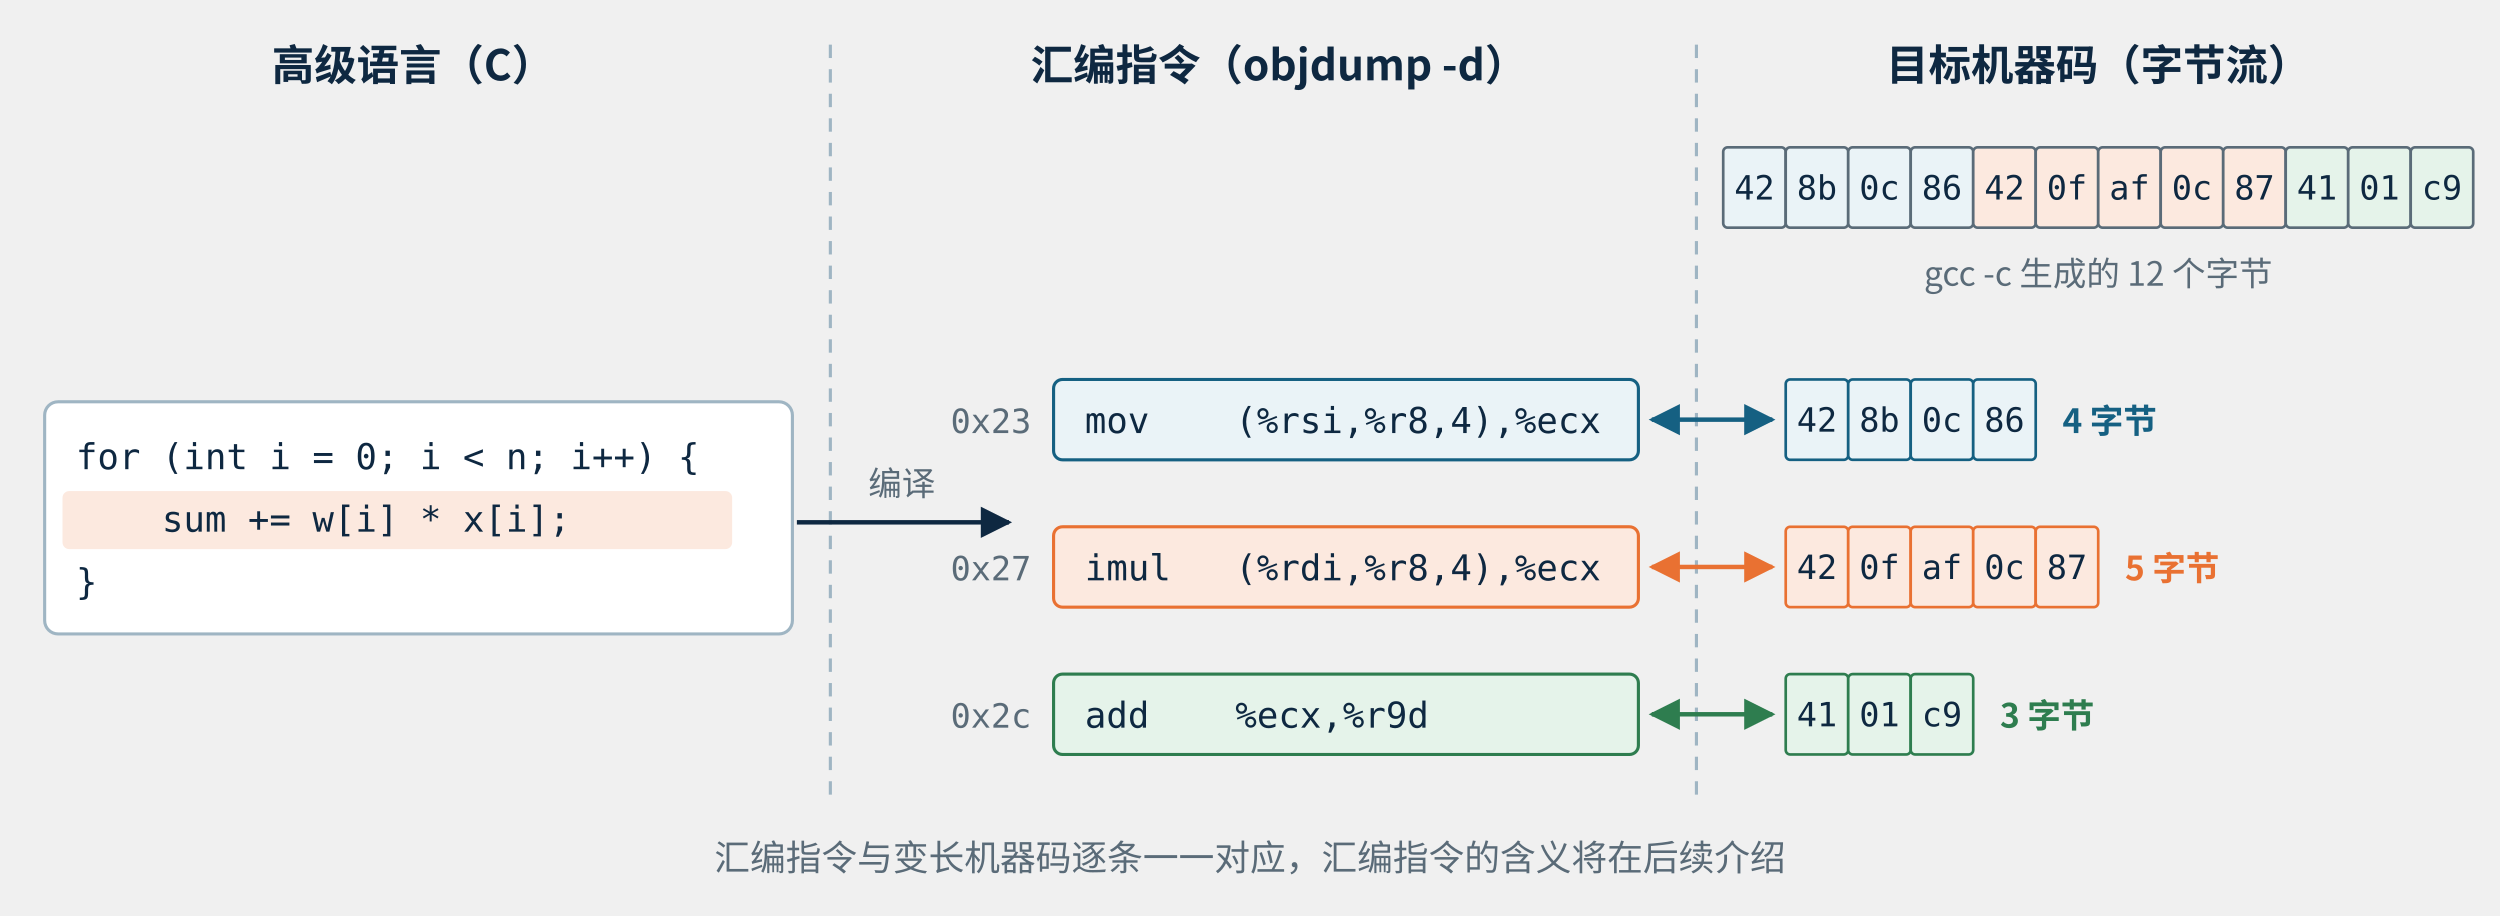
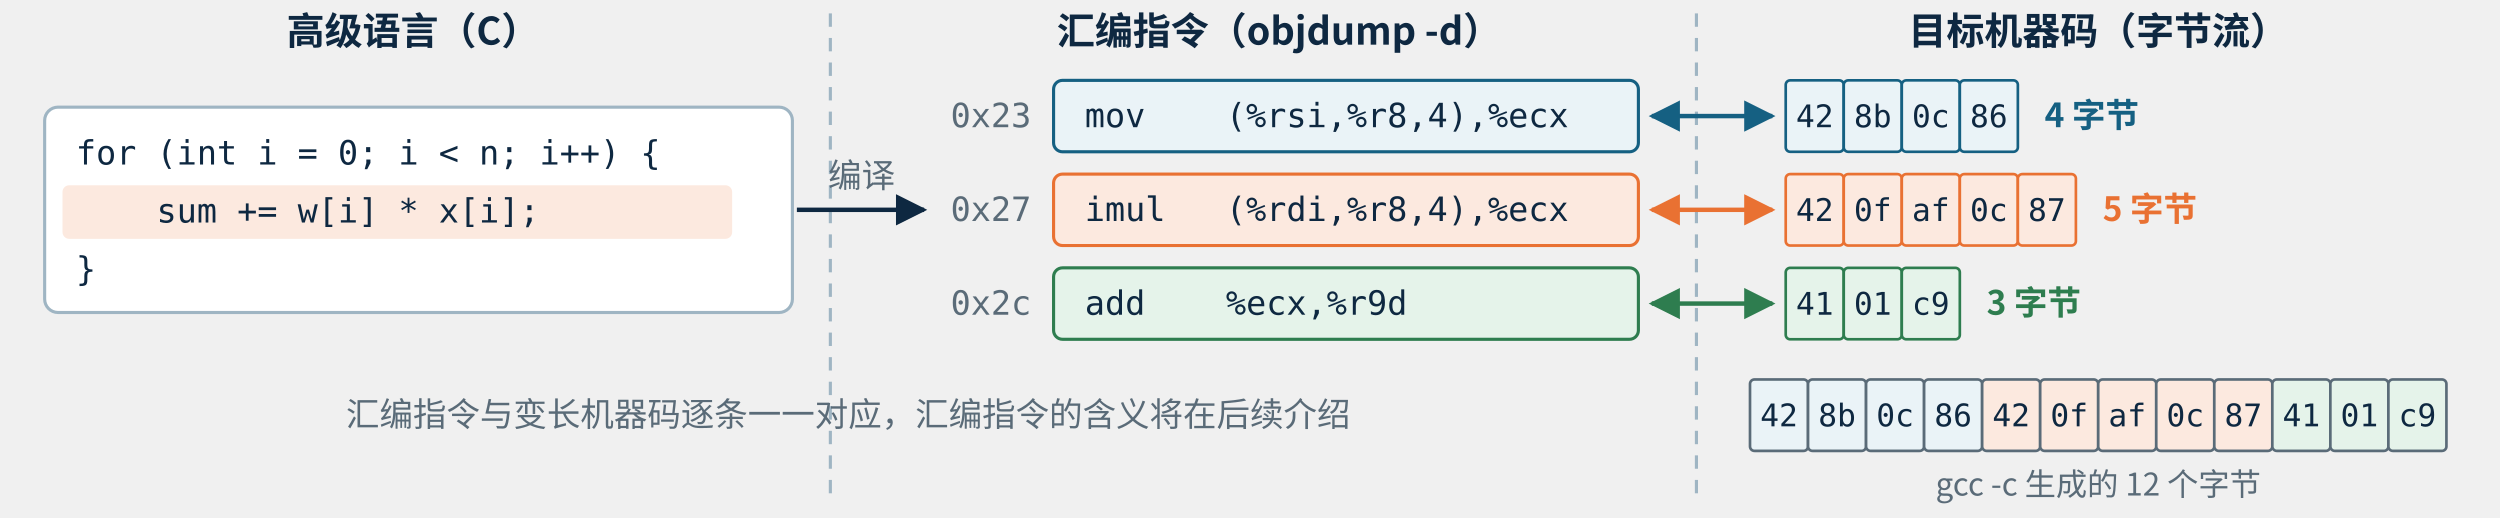
- <svg xmlns="http://www.w3.org/2000/svg" viewBox="0 0 1120 410" width="1120" height="410">
+ <svg xmlns="http://www.w3.org/2000/svg" viewBox="0 0 1120 232" width="1120" height="232">
  <defs>
    <marker id="ah-156082" viewBox="0 0 10 10" refX="9" refY="5" markerWidth="7" markerHeight="7" orient="auto-start-reverse">
      <path d="M0,0 L10,5 L0,10 z" fill="#156082" />
    </marker>
    <marker id="ah-e97132" viewBox="0 0 10 10" refX="9" refY="5" markerWidth="7" markerHeight="7" orient="auto-start-reverse">
      <path d="M0,0 L10,5 L0,10 z" fill="#e97132" />
    </marker>
    <marker id="ah-0e2841" viewBox="0 0 10 10" refX="9" refY="5" markerWidth="7" markerHeight="7" orient="auto-start-reverse">
      <path d="M0,0 L10,5 L0,10 z" fill="#0e2841" />
    </marker>
    <marker id="ah-2e7d4f" viewBox="0 0 10 10" refX="9" refY="5" markerWidth="7" markerHeight="7" orient="auto-start-reverse">
      <path d="M0,0 L10,5 L0,10 z" fill="#2e7d4f" />
    </marker>
    <marker id="ah-c0392b" viewBox="0 0 10 10" refX="9" refY="5" markerWidth="7" markerHeight="7" orient="auto-start-reverse">
      <path d="M0,0 L10,5 L0,10 z" fill="#c0392b" />
    </marker>
    <marker id="ah-5a6b78" viewBox="0 0 10 10" refX="9" refY="5" markerWidth="7" markerHeight="7" orient="auto-start-reverse">
      <path d="M0,0 L10,5 L0,10 z" fill="#5a6b78" />
    </marker>
    <marker id="ah-9fb5c3" viewBox="0 0 10 10" refX="9" refY="5" markerWidth="7" markerHeight="7" orient="auto-start-reverse">
      <path d="M0,0 L10,5 L0,10 z" fill="#9fb5c3" />
    </marker>
  </defs>
-   <text x="185.0" y="36.0" font-family="PingFang SC, Noto Sans CJK SC, Source Han Sans SC, sans-serif" font-size="19" font-weight="bold" fill="#0e2841" text-anchor="middle">高级语言（C）</text>
-   <text x="573.0" y="36.0" font-family="PingFang SC, Noto Sans CJK SC, Source Han Sans SC, sans-serif" font-size="19" font-weight="bold" fill="#0e2841" text-anchor="middle">汇编指令（objdump -d）</text>
-   <text x="940.0" y="36.0" font-family="PingFang SC, Noto Sans CJK SC, Source Han Sans SC, sans-serif" font-size="19" font-weight="bold" fill="#0e2841" text-anchor="middle">目标机器码（字节流）</text>
-   <line x1="372.0" y1="20.0" x2="372.0" y2="360.0" stroke="#9fb5c3" stroke-width="1.4" stroke-dasharray="6 5" />
-   <line x1="760.0" y1="20.0" x2="760.0" y2="360.0" stroke="#9fb5c3" stroke-width="1.4" stroke-dasharray="6 5" />
-   <rect x="20.0" y="180.0" width="335.0" height="104.0" rx="6" fill="#ffffff" stroke="#9fb5c3" stroke-width="1.4" />
-   <text x="34.0" y="210.2" font-family="SFMono-Regular, Menlo, DejaVu Sans Mono, Consolas, monospace" font-size="16" font-weight="normal" fill="#0e2841" text-anchor="start">for (int i = 0; i &lt; n; i++) {</text>
-   <rect x="28.0" y="220.0" width="300.0" height="26.0" rx="3" fill="#fce9df" stroke="none" stroke-width="0" />
-   <text x="34.0" y="238.2" font-family="SFMono-Regular, Menlo, DejaVu Sans Mono, Consolas, monospace" font-size="16" font-weight="normal" fill="#0e2841" text-anchor="start" xml:space="preserve">    sum += w[i] * x[i];</text>
-   <text x="34.0" y="266.2" font-family="SFMono-Regular, Menlo, DejaVu Sans Mono, Consolas, monospace" font-size="16" font-weight="normal" fill="#0e2841" text-anchor="start">}</text>
-   <line x1="357.0" y1="234.0" x2="452.0" y2="234.0" stroke="#0e2841" stroke-width="2" marker-end="url(#ah-0e2841)" />
-   <text x="404.0" y="222.0" font-family="PingFang SC, Noto Sans CJK SC, Source Han Sans SC, sans-serif" font-size="15" font-weight="normal" fill="#5a6b78" text-anchor="middle">编译</text>
-   <rect x="772.0" y="66.0" width="28.0" height="36.0" rx="2" fill="#eaf3f7" stroke="#5a6b78" stroke-width="1.2" />
-   <text x="786.0" y="89.4" font-family="SFMono-Regular, Menlo, DejaVu Sans Mono, Consolas, monospace" font-size="15" font-weight="normal" fill="#0e2841" text-anchor="middle">42</text>
-   <rect x="800.0" y="66.0" width="28.0" height="36.0" rx="2" fill="#eaf3f7" stroke="#5a6b78" stroke-width="1.2" />
-   <text x="814.0" y="89.4" font-family="SFMono-Regular, Menlo, DejaVu Sans Mono, Consolas, monospace" font-size="15" font-weight="normal" fill="#0e2841" text-anchor="middle">8b</text>
-   <rect x="828.0" y="66.0" width="28.0" height="36.0" rx="2" fill="#eaf3f7" stroke="#5a6b78" stroke-width="1.2" />
-   <text x="842.0" y="89.4" font-family="SFMono-Regular, Menlo, DejaVu Sans Mono, Consolas, monospace" font-size="15" font-weight="normal" fill="#0e2841" text-anchor="middle">0c</text>
-   <rect x="856.0" y="66.0" width="28.0" height="36.0" rx="2" fill="#eaf3f7" stroke="#5a6b78" stroke-width="1.2" />
-   <text x="870.0" y="89.4" font-family="SFMono-Regular, Menlo, DejaVu Sans Mono, Consolas, monospace" font-size="15" font-weight="normal" fill="#0e2841" text-anchor="middle">86</text>
-   <rect x="884.0" y="66.0" width="28.0" height="36.0" rx="2" fill="#fce9df" stroke="#5a6b78" stroke-width="1.2" />
-   <text x="898.0" y="89.4" font-family="SFMono-Regular, Menlo, DejaVu Sans Mono, Consolas, monospace" font-size="15" font-weight="normal" fill="#0e2841" text-anchor="middle">42</text>
-   <rect x="912.0" y="66.0" width="28.0" height="36.0" rx="2" fill="#fce9df" stroke="#5a6b78" stroke-width="1.2" />
-   <text x="926.0" y="89.4" font-family="SFMono-Regular, Menlo, DejaVu Sans Mono, Consolas, monospace" font-size="15" font-weight="normal" fill="#0e2841" text-anchor="middle">0f</text>
-   <rect x="940.0" y="66.0" width="28.0" height="36.0" rx="2" fill="#fce9df" stroke="#5a6b78" stroke-width="1.2" />
-   <text x="954.0" y="89.4" font-family="SFMono-Regular, Menlo, DejaVu Sans Mono, Consolas, monospace" font-size="15" font-weight="normal" fill="#0e2841" text-anchor="middle">af</text>
-   <rect x="968.0" y="66.0" width="28.0" height="36.0" rx="2" fill="#fce9df" stroke="#5a6b78" stroke-width="1.2" />
-   <text x="982.0" y="89.4" font-family="SFMono-Regular, Menlo, DejaVu Sans Mono, Consolas, monospace" font-size="15" font-weight="normal" fill="#0e2841" text-anchor="middle">0c</text>
-   <rect x="996.0" y="66.0" width="28.0" height="36.0" rx="2" fill="#fce9df" stroke="#5a6b78" stroke-width="1.2" />
-   <text x="1010.0" y="89.4" font-family="SFMono-Regular, Menlo, DejaVu Sans Mono, Consolas, monospace" font-size="15" font-weight="normal" fill="#0e2841" text-anchor="middle">87</text>
-   <rect x="1024.0" y="66.0" width="28.0" height="36.0" rx="2" fill="#e5f3ea" stroke="#5a6b78" stroke-width="1.2" />
-   <text x="1038.0" y="89.4" font-family="SFMono-Regular, Menlo, DejaVu Sans Mono, Consolas, monospace" font-size="15" font-weight="normal" fill="#0e2841" text-anchor="middle">41</text>
-   <rect x="1052.0" y="66.0" width="28.0" height="36.0" rx="2" fill="#e5f3ea" stroke="#5a6b78" stroke-width="1.2" />
-   <text x="1066.0" y="89.4" font-family="SFMono-Regular, Menlo, DejaVu Sans Mono, Consolas, monospace" font-size="15" font-weight="normal" fill="#0e2841" text-anchor="middle">01</text>
-   <rect x="1080.0" y="66.0" width="28.0" height="36.0" rx="2" fill="#e5f3ea" stroke="#5a6b78" stroke-width="1.2" />
-   <text x="1094.0" y="89.4" font-family="SFMono-Regular, Menlo, DejaVu Sans Mono, Consolas, monospace" font-size="15" font-weight="normal" fill="#0e2841" text-anchor="middle">c9</text>
-   <text x="940.0" y="128.0" font-family="PingFang SC, Noto Sans CJK SC, Source Han Sans SC, sans-serif" font-size="15" font-weight="normal" fill="#5a6b78" text-anchor="middle">gcc -c 生成的 12 个字节</text>
-   <text x="462.0" y="194.0" font-family="SFMono-Regular, Menlo, DejaVu Sans Mono, Consolas, monospace" font-size="15" font-weight="normal" fill="#5a6b78" text-anchor="end">0x23</text>
-   <rect x="472.0" y="170.0" width="262.0" height="36.0" rx="4" fill="#eaf3f7" stroke="#156082" stroke-width="1.4" />
-   <text x="486.0" y="194.0" font-family="SFMono-Regular, Menlo, DejaVu Sans Mono, Consolas, monospace" font-size="16" font-weight="normal" fill="#0e2841" text-anchor="start" xml:space="preserve">mov    (%rsi,%r8,4),%ecx</text>
-   <line x1="740.0" y1="188.0" x2="794.0" y2="188.0" stroke="#156082" stroke-width="2" marker-start="url(#ah-156082)" marker-end="url(#ah-156082)" />
-   <rect x="800.0" y="170.0" width="28.0" height="36.0" rx="2" fill="#eaf3f7" stroke="#156082" stroke-width="1.2" />
-   <text x="814.0" y="193.4" font-family="SFMono-Regular, Menlo, DejaVu Sans Mono, Consolas, monospace" font-size="15" font-weight="normal" fill="#0e2841" text-anchor="middle">42</text>
-   <rect x="828.0" y="170.0" width="28.0" height="36.0" rx="2" fill="#eaf3f7" stroke="#156082" stroke-width="1.2" />
-   <text x="842.0" y="193.4" font-family="SFMono-Regular, Menlo, DejaVu Sans Mono, Consolas, monospace" font-size="15" font-weight="normal" fill="#0e2841" text-anchor="middle">8b</text>
-   <rect x="856.0" y="170.0" width="28.0" height="36.0" rx="2" fill="#eaf3f7" stroke="#156082" stroke-width="1.2" />
-   <text x="870.0" y="193.4" font-family="SFMono-Regular, Menlo, DejaVu Sans Mono, Consolas, monospace" font-size="15" font-weight="normal" fill="#0e2841" text-anchor="middle">0c</text>
-   <rect x="884.0" y="170.0" width="28.0" height="36.0" rx="2" fill="#eaf3f7" stroke="#156082" stroke-width="1.2" />
-   <text x="898.0" y="193.4" font-family="SFMono-Regular, Menlo, DejaVu Sans Mono, Consolas, monospace" font-size="15" font-weight="normal" fill="#0e2841" text-anchor="middle">86</text>
-   <text x="924.0" y="194.0" font-family="PingFang SC, Noto Sans CJK SC, Source Han Sans SC, sans-serif" font-size="15" font-weight="bold" fill="#156082" text-anchor="start">4 字节</text>
-   <text x="462.0" y="260.0" font-family="SFMono-Regular, Menlo, DejaVu Sans Mono, Consolas, monospace" font-size="15" font-weight="normal" fill="#5a6b78" text-anchor="end">0x27</text>
-   <rect x="472.0" y="236.0" width="262.0" height="36.0" rx="4" fill="#fce9df" stroke="#e97132" stroke-width="1.4" />
-   <text x="486.0" y="260.0" font-family="SFMono-Regular, Menlo, DejaVu Sans Mono, Consolas, monospace" font-size="16" font-weight="normal" fill="#0e2841" text-anchor="start" xml:space="preserve">imul   (%rdi,%r8,4),%ecx</text>
-   <line x1="740.0" y1="254.0" x2="794.0" y2="254.0" stroke="#e97132" stroke-width="2" marker-start="url(#ah-e97132)" marker-end="url(#ah-e97132)" />
-   <rect x="800.0" y="236.0" width="28.0" height="36.0" rx="2" fill="#fce9df" stroke="#e97132" stroke-width="1.2" />
-   <text x="814.0" y="259.4" font-family="SFMono-Regular, Menlo, DejaVu Sans Mono, Consolas, monospace" font-size="15" font-weight="normal" fill="#0e2841" text-anchor="middle">42</text>
-   <rect x="828.0" y="236.0" width="28.0" height="36.0" rx="2" fill="#fce9df" stroke="#e97132" stroke-width="1.2" />
-   <text x="842.0" y="259.4" font-family="SFMono-Regular, Menlo, DejaVu Sans Mono, Consolas, monospace" font-size="15" font-weight="normal" fill="#0e2841" text-anchor="middle">0f</text>
-   <rect x="856.0" y="236.0" width="28.0" height="36.0" rx="2" fill="#fce9df" stroke="#e97132" stroke-width="1.2" />
-   <text x="870.0" y="259.4" font-family="SFMono-Regular, Menlo, DejaVu Sans Mono, Consolas, monospace" font-size="15" font-weight="normal" fill="#0e2841" text-anchor="middle">af</text>
-   <rect x="884.0" y="236.0" width="28.0" height="36.0" rx="2" fill="#fce9df" stroke="#e97132" stroke-width="1.2" />
-   <text x="898.0" y="259.4" font-family="SFMono-Regular, Menlo, DejaVu Sans Mono, Consolas, monospace" font-size="15" font-weight="normal" fill="#0e2841" text-anchor="middle">0c</text>
-   <rect x="912.0" y="236.0" width="28.0" height="36.0" rx="2" fill="#fce9df" stroke="#e97132" stroke-width="1.2" />
-   <text x="926.0" y="259.4" font-family="SFMono-Regular, Menlo, DejaVu Sans Mono, Consolas, monospace" font-size="15" font-weight="normal" fill="#0e2841" text-anchor="middle">87</text>
-   <text x="952.0" y="260.0" font-family="PingFang SC, Noto Sans CJK SC, Source Han Sans SC, sans-serif" font-size="15" font-weight="bold" fill="#e97132" text-anchor="start">5 字节</text>
-   <text x="462.0" y="326.0" font-family="SFMono-Regular, Menlo, DejaVu Sans Mono, Consolas, monospace" font-size="15" font-weight="normal" fill="#5a6b78" text-anchor="end">0x2c</text>
-   <rect x="472.0" y="302.0" width="262.0" height="36.0" rx="4" fill="#e5f3ea" stroke="#2e7d4f" stroke-width="1.4" />
-   <text x="486.0" y="326.0" font-family="SFMono-Regular, Menlo, DejaVu Sans Mono, Consolas, monospace" font-size="16" font-weight="normal" fill="#0e2841" text-anchor="start" xml:space="preserve">add    %ecx,%r9d</text>
-   <line x1="740.0" y1="320.0" x2="794.0" y2="320.0" stroke="#2e7d4f" stroke-width="2" marker-start="url(#ah-2e7d4f)" marker-end="url(#ah-2e7d4f)" />
-   <rect x="800.0" y="302.0" width="28.0" height="36.0" rx="2" fill="#e5f3ea" stroke="#2e7d4f" stroke-width="1.2" />
-   <text x="814.0" y="325.4" font-family="SFMono-Regular, Menlo, DejaVu Sans Mono, Consolas, monospace" font-size="15" font-weight="normal" fill="#0e2841" text-anchor="middle">41</text>
-   <rect x="828.0" y="302.0" width="28.0" height="36.0" rx="2" fill="#e5f3ea" stroke="#2e7d4f" stroke-width="1.2" />
-   <text x="842.0" y="325.4" font-family="SFMono-Regular, Menlo, DejaVu Sans Mono, Consolas, monospace" font-size="15" font-weight="normal" fill="#0e2841" text-anchor="middle">01</text>
-   <rect x="856.0" y="302.0" width="28.0" height="36.0" rx="2" fill="#e5f3ea" stroke="#2e7d4f" stroke-width="1.2" />
-   <text x="870.0" y="325.4" font-family="SFMono-Regular, Menlo, DejaVu Sans Mono, Consolas, monospace" font-size="15" font-weight="normal" fill="#0e2841" text-anchor="middle">c9</text>
-   <text x="896.0" y="326.0" font-family="PingFang SC, Noto Sans CJK SC, Source Han Sans SC, sans-serif" font-size="15" font-weight="bold" fill="#2e7d4f" text-anchor="start">3 字节</text>
-   <text x="560.0" y="390.0" font-family="PingFang SC, Noto Sans CJK SC, Source Han Sans SC, sans-serif" font-size="16" font-weight="normal" fill="#5a6b78" text-anchor="middle">汇编指令与变长机器码逐条一一对应，汇编指令的含义将在后续介绍</text>
+   <text x="185.0" y="20.0" font-family="PingFang SC, Noto Sans CJK SC, Source Han Sans SC, sans-serif" font-size="17" font-weight="bold" fill="#0e2841" text-anchor="middle">高级语言（C）</text>
+   <text x="573.0" y="20.0" font-family="PingFang SC, Noto Sans CJK SC, Source Han Sans SC, sans-serif" font-size="17" font-weight="bold" fill="#0e2841" text-anchor="middle">汇编指令（objdump -d）</text>
+   <text x="940.0" y="20.0" font-family="PingFang SC, Noto Sans CJK SC, Source Han Sans SC, sans-serif" font-size="17" font-weight="bold" fill="#0e2841" text-anchor="middle">目标机器码（字节流）</text>
+   <line x1="372.0" y1="6.0" x2="372.0" y2="226.0" stroke="#9fb5c3" stroke-width="1.4" stroke-dasharray="6 5" />
+   <line x1="760.0" y1="6.0" x2="760.0" y2="226.0" stroke="#9fb5c3" stroke-width="1.4" stroke-dasharray="6 5" />
+   <rect x="20.0" y="48.0" width="335.0" height="92.0" rx="6" fill="#ffffff" stroke="#9fb5c3" stroke-width="1.4" />
+   <text x="34.0" y="73.7" font-family="SFMono-Regular, Menlo, DejaVu Sans Mono, Consolas, monospace" font-size="15" font-weight="normal" fill="#0e2841" text-anchor="start">for (int i = 0; i &lt; n; i++) {</text>
+   <rect x="28.0" y="83.0" width="300.0" height="24.0" rx="3" fill="#fce9df" stroke="none" stroke-width="0" />
+   <text x="34.0" y="99.7" font-family="SFMono-Regular, Menlo, DejaVu Sans Mono, Consolas, monospace" font-size="15" font-weight="normal" fill="#0e2841" text-anchor="start" xml:space="preserve">    sum += w[i] * x[i];</text>
+   <text x="34.0" y="125.7" font-family="SFMono-Regular, Menlo, DejaVu Sans Mono, Consolas, monospace" font-size="15" font-weight="normal" fill="#0e2841" text-anchor="start">}</text>
+   <line x1="357.0" y1="94.0" x2="414.0" y2="94.0" stroke="#0e2841" stroke-width="2" marker-end="url(#ah-0e2841)" />
+   <text x="386.0" y="84.0" font-family="PingFang SC, Noto Sans CJK SC, Source Han Sans SC, sans-serif" font-size="15" font-weight="normal" fill="#5a6b78" text-anchor="middle">编译</text>
+   <text x="462.0" y="57.0" font-family="SFMono-Regular, Menlo, DejaVu Sans Mono, Consolas, monospace" font-size="15" font-weight="normal" fill="#5a6b78" text-anchor="end">0x23</text>
+   <rect x="472.0" y="36.0" width="262.0" height="32.0" rx="4" fill="#eaf3f7" stroke="#156082" stroke-width="1.4" />
+   <text x="486.0" y="57.0" font-family="SFMono-Regular, Menlo, DejaVu Sans Mono, Consolas, monospace" font-size="15" font-weight="normal" fill="#0e2841" text-anchor="start" xml:space="preserve">mov    (%rsi,%r8,4),%ecx</text>
+   <line x1="740.0" y1="52.0" x2="794.0" y2="52.0" stroke="#156082" stroke-width="2" marker-start="url(#ah-156082)" marker-end="url(#ah-156082)" />
+   <rect x="800.0" y="36.0" width="26.0" height="32.0" rx="2" fill="#eaf3f7" stroke="#156082" stroke-width="1.2" />
+   <text x="813.0" y="57.0" font-family="SFMono-Regular, Menlo, DejaVu Sans Mono, Consolas, monospace" font-size="14" font-weight="normal" fill="#0e2841" text-anchor="middle">42</text>
+   <rect x="826.0" y="36.0" width="26.0" height="32.0" rx="2" fill="#eaf3f7" stroke="#156082" stroke-width="1.2" />
+   <text x="839.0" y="57.0" font-family="SFMono-Regular, Menlo, DejaVu Sans Mono, Consolas, monospace" font-size="14" font-weight="normal" fill="#0e2841" text-anchor="middle">8b</text>
+   <rect x="852.0" y="36.0" width="26.0" height="32.0" rx="2" fill="#eaf3f7" stroke="#156082" stroke-width="1.2" />
+   <text x="865.0" y="57.0" font-family="SFMono-Regular, Menlo, DejaVu Sans Mono, Consolas, monospace" font-size="14" font-weight="normal" fill="#0e2841" text-anchor="middle">0c</text>
+   <rect x="878.0" y="36.0" width="26.0" height="32.0" rx="2" fill="#eaf3f7" stroke="#156082" stroke-width="1.2" />
+   <text x="891.0" y="57.0" font-family="SFMono-Regular, Menlo, DejaVu Sans Mono, Consolas, monospace" font-size="14" font-weight="normal" fill="#0e2841" text-anchor="middle">86</text>
+   <text x="916.0" y="57.0" font-family="PingFang SC, Noto Sans CJK SC, Source Han Sans SC, sans-serif" font-size="15" font-weight="bold" fill="#156082" text-anchor="start">4 字节</text>
+   <text x="462.0" y="99.0" font-family="SFMono-Regular, Menlo, DejaVu Sans Mono, Consolas, monospace" font-size="15" font-weight="normal" fill="#5a6b78" text-anchor="end">0x27</text>
+   <rect x="472.0" y="78.0" width="262.0" height="32.0" rx="4" fill="#fce9df" stroke="#e97132" stroke-width="1.4" />
+   <text x="486.0" y="99.0" font-family="SFMono-Regular, Menlo, DejaVu Sans Mono, Consolas, monospace" font-size="15" font-weight="normal" fill="#0e2841" text-anchor="start" xml:space="preserve">imul   (%rdi,%r8,4),%ecx</text>
+   <line x1="740.0" y1="94.0" x2="794.0" y2="94.0" stroke="#e97132" stroke-width="2" marker-start="url(#ah-e97132)" marker-end="url(#ah-e97132)" />
+   <rect x="800.0" y="78.0" width="26.0" height="32.0" rx="2" fill="#fce9df" stroke="#e97132" stroke-width="1.2" />
+   <text x="813.0" y="99.0" font-family="SFMono-Regular, Menlo, DejaVu Sans Mono, Consolas, monospace" font-size="14" font-weight="normal" fill="#0e2841" text-anchor="middle">42</text>
+   <rect x="826.0" y="78.0" width="26.0" height="32.0" rx="2" fill="#fce9df" stroke="#e97132" stroke-width="1.2" />
+   <text x="839.0" y="99.0" font-family="SFMono-Regular, Menlo, DejaVu Sans Mono, Consolas, monospace" font-size="14" font-weight="normal" fill="#0e2841" text-anchor="middle">0f</text>
+   <rect x="852.0" y="78.0" width="26.0" height="32.0" rx="2" fill="#fce9df" stroke="#e97132" stroke-width="1.2" />
+   <text x="865.0" y="99.0" font-family="SFMono-Regular, Menlo, DejaVu Sans Mono, Consolas, monospace" font-size="14" font-weight="normal" fill="#0e2841" text-anchor="middle">af</text>
+   <rect x="878.0" y="78.0" width="26.0" height="32.0" rx="2" fill="#fce9df" stroke="#e97132" stroke-width="1.2" />
+   <text x="891.0" y="99.0" font-family="SFMono-Regular, Menlo, DejaVu Sans Mono, Consolas, monospace" font-size="14" font-weight="normal" fill="#0e2841" text-anchor="middle">0c</text>
+   <rect x="904.0" y="78.0" width="26.0" height="32.0" rx="2" fill="#fce9df" stroke="#e97132" stroke-width="1.2" />
+   <text x="917.0" y="99.0" font-family="SFMono-Regular, Menlo, DejaVu Sans Mono, Consolas, monospace" font-size="14" font-weight="normal" fill="#0e2841" text-anchor="middle">87</text>
+   <text x="942.0" y="99.0" font-family="PingFang SC, Noto Sans CJK SC, Source Han Sans SC, sans-serif" font-size="15" font-weight="bold" fill="#e97132" text-anchor="start">5 字节</text>
+   <text x="462.0" y="141.0" font-family="SFMono-Regular, Menlo, DejaVu Sans Mono, Consolas, monospace" font-size="15" font-weight="normal" fill="#5a6b78" text-anchor="end">0x2c</text>
+   <rect x="472.0" y="120.0" width="262.0" height="32.0" rx="4" fill="#e5f3ea" stroke="#2e7d4f" stroke-width="1.4" />
+   <text x="486.0" y="141.0" font-family="SFMono-Regular, Menlo, DejaVu Sans Mono, Consolas, monospace" font-size="15" font-weight="normal" fill="#0e2841" text-anchor="start" xml:space="preserve">add    %ecx,%r9d</text>
+   <line x1="740.0" y1="136.0" x2="794.0" y2="136.0" stroke="#2e7d4f" stroke-width="2" marker-start="url(#ah-2e7d4f)" marker-end="url(#ah-2e7d4f)" />
+   <rect x="800.0" y="120.0" width="26.0" height="32.0" rx="2" fill="#e5f3ea" stroke="#2e7d4f" stroke-width="1.2" />
+   <text x="813.0" y="141.0" font-family="SFMono-Regular, Menlo, DejaVu Sans Mono, Consolas, monospace" font-size="14" font-weight="normal" fill="#0e2841" text-anchor="middle">41</text>
+   <rect x="826.0" y="120.0" width="26.0" height="32.0" rx="2" fill="#e5f3ea" stroke="#2e7d4f" stroke-width="1.2" />
+   <text x="839.0" y="141.0" font-family="SFMono-Regular, Menlo, DejaVu Sans Mono, Consolas, monospace" font-size="14" font-weight="normal" fill="#0e2841" text-anchor="middle">01</text>
+   <rect x="852.0" y="120.0" width="26.0" height="32.0" rx="2" fill="#e5f3ea" stroke="#2e7d4f" stroke-width="1.2" />
+   <text x="865.0" y="141.0" font-family="SFMono-Regular, Menlo, DejaVu Sans Mono, Consolas, monospace" font-size="14" font-weight="normal" fill="#0e2841" text-anchor="middle">c9</text>
+   <text x="890.0" y="141.0" font-family="PingFang SC, Noto Sans CJK SC, Source Han Sans SC, sans-serif" font-size="15" font-weight="bold" fill="#2e7d4f" text-anchor="start">3 字节</text>
+   <rect x="784.0" y="170.0" width="26.0" height="32.0" rx="2" fill="#eaf3f7" stroke="#5a6b78" stroke-width="1.2" />
+   <text x="797.0" y="191.0" font-family="SFMono-Regular, Menlo, DejaVu Sans Mono, Consolas, monospace" font-size="14" font-weight="normal" fill="#0e2841" text-anchor="middle">42</text>
+   <rect x="810.0" y="170.0" width="26.0" height="32.0" rx="2" fill="#eaf3f7" stroke="#5a6b78" stroke-width="1.2" />
+   <text x="823.0" y="191.0" font-family="SFMono-Regular, Menlo, DejaVu Sans Mono, Consolas, monospace" font-size="14" font-weight="normal" fill="#0e2841" text-anchor="middle">8b</text>
+   <rect x="836.0" y="170.0" width="26.0" height="32.0" rx="2" fill="#eaf3f7" stroke="#5a6b78" stroke-width="1.2" />
+   <text x="849.0" y="191.0" font-family="SFMono-Regular, Menlo, DejaVu Sans Mono, Consolas, monospace" font-size="14" font-weight="normal" fill="#0e2841" text-anchor="middle">0c</text>
+   <rect x="862.0" y="170.0" width="26.0" height="32.0" rx="2" fill="#eaf3f7" stroke="#5a6b78" stroke-width="1.2" />
+   <text x="875.0" y="191.0" font-family="SFMono-Regular, Menlo, DejaVu Sans Mono, Consolas, monospace" font-size="14" font-weight="normal" fill="#0e2841" text-anchor="middle">86</text>
+   <rect x="888.0" y="170.0" width="26.0" height="32.0" rx="2" fill="#fce9df" stroke="#5a6b78" stroke-width="1.2" />
+   <text x="901.0" y="191.0" font-family="SFMono-Regular, Menlo, DejaVu Sans Mono, Consolas, monospace" font-size="14" font-weight="normal" fill="#0e2841" text-anchor="middle">42</text>
+   <rect x="914.0" y="170.0" width="26.0" height="32.0" rx="2" fill="#fce9df" stroke="#5a6b78" stroke-width="1.2" />
+   <text x="927.0" y="191.0" font-family="SFMono-Regular, Menlo, DejaVu Sans Mono, Consolas, monospace" font-size="14" font-weight="normal" fill="#0e2841" text-anchor="middle">0f</text>
+   <rect x="940.0" y="170.0" width="26.0" height="32.0" rx="2" fill="#fce9df" stroke="#5a6b78" stroke-width="1.2" />
+   <text x="953.0" y="191.0" font-family="SFMono-Regular, Menlo, DejaVu Sans Mono, Consolas, monospace" font-size="14" font-weight="normal" fill="#0e2841" text-anchor="middle">af</text>
+   <rect x="966.0" y="170.0" width="26.0" height="32.0" rx="2" fill="#fce9df" stroke="#5a6b78" stroke-width="1.2" />
+   <text x="979.0" y="191.0" font-family="SFMono-Regular, Menlo, DejaVu Sans Mono, Consolas, monospace" font-size="14" font-weight="normal" fill="#0e2841" text-anchor="middle">0c</text>
+   <rect x="992.0" y="170.0" width="26.0" height="32.0" rx="2" fill="#fce9df" stroke="#5a6b78" stroke-width="1.2" />
+   <text x="1005.0" y="191.0" font-family="SFMono-Regular, Menlo, DejaVu Sans Mono, Consolas, monospace" font-size="14" font-weight="normal" fill="#0e2841" text-anchor="middle">87</text>
+   <rect x="1018.0" y="170.0" width="26.0" height="32.0" rx="2" fill="#e5f3ea" stroke="#5a6b78" stroke-width="1.2" />
+   <text x="1031.0" y="191.0" font-family="SFMono-Regular, Menlo, DejaVu Sans Mono, Consolas, monospace" font-size="14" font-weight="normal" fill="#0e2841" text-anchor="middle">41</text>
+   <rect x="1044.0" y="170.0" width="26.0" height="32.0" rx="2" fill="#e5f3ea" stroke="#5a6b78" stroke-width="1.2" />
+   <text x="1057.0" y="191.0" font-family="SFMono-Regular, Menlo, DejaVu Sans Mono, Consolas, monospace" font-size="14" font-weight="normal" fill="#0e2841" text-anchor="middle">01</text>
+   <rect x="1070.0" y="170.0" width="26.0" height="32.0" rx="2" fill="#e5f3ea" stroke="#5a6b78" stroke-width="1.2" />
+   <text x="1083.0" y="191.0" font-family="SFMono-Regular, Menlo, DejaVu Sans Mono, Consolas, monospace" font-size="14" font-weight="normal" fill="#0e2841" text-anchor="middle">c9</text>
+   <text x="940.0" y="222.0" font-family="PingFang SC, Noto Sans CJK SC, Source Han Sans SC, sans-serif" font-size="14" font-weight="normal" fill="#5a6b78" text-anchor="middle">gcc -c 生成的 12 个字节</text>
+   <text x="380.0" y="191.0" font-family="PingFang SC, Noto Sans CJK SC, Source Han Sans SC, sans-serif" font-size="15" font-weight="normal" fill="#5a6b78" text-anchor="middle">汇编指令与变长机器码逐条一一对应，汇编指令的含义将在后续介绍</text>
</svg>
